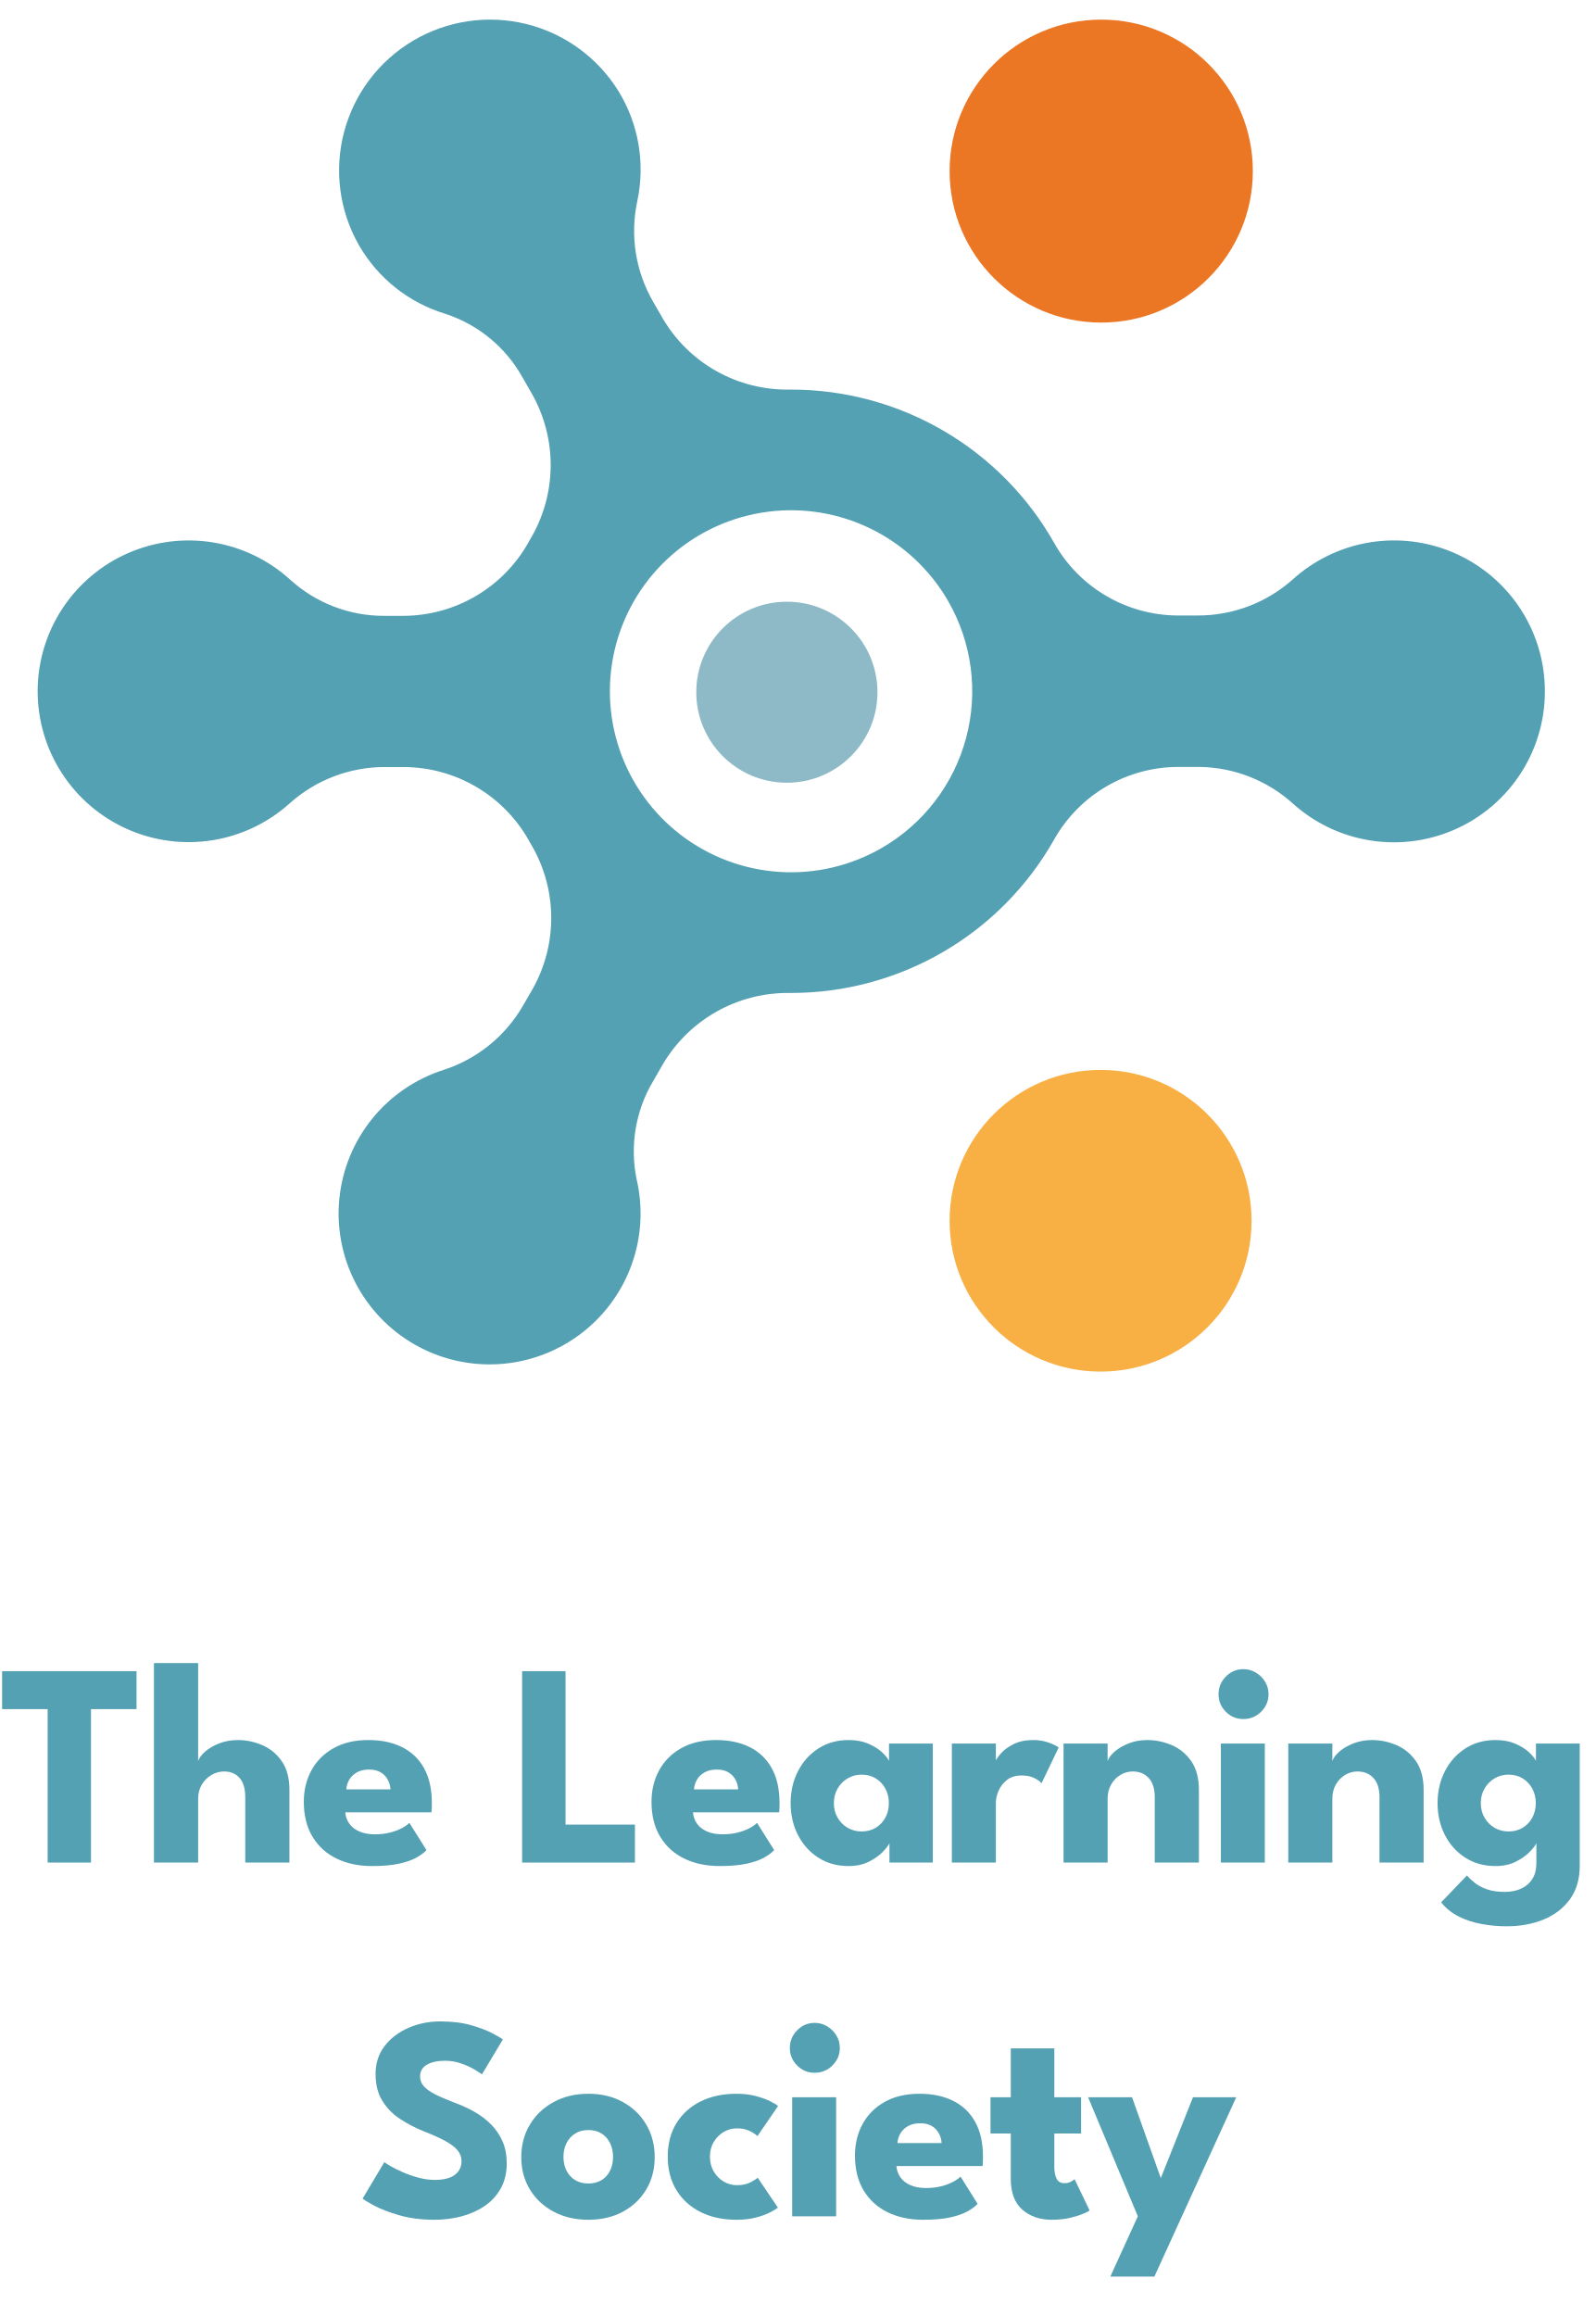
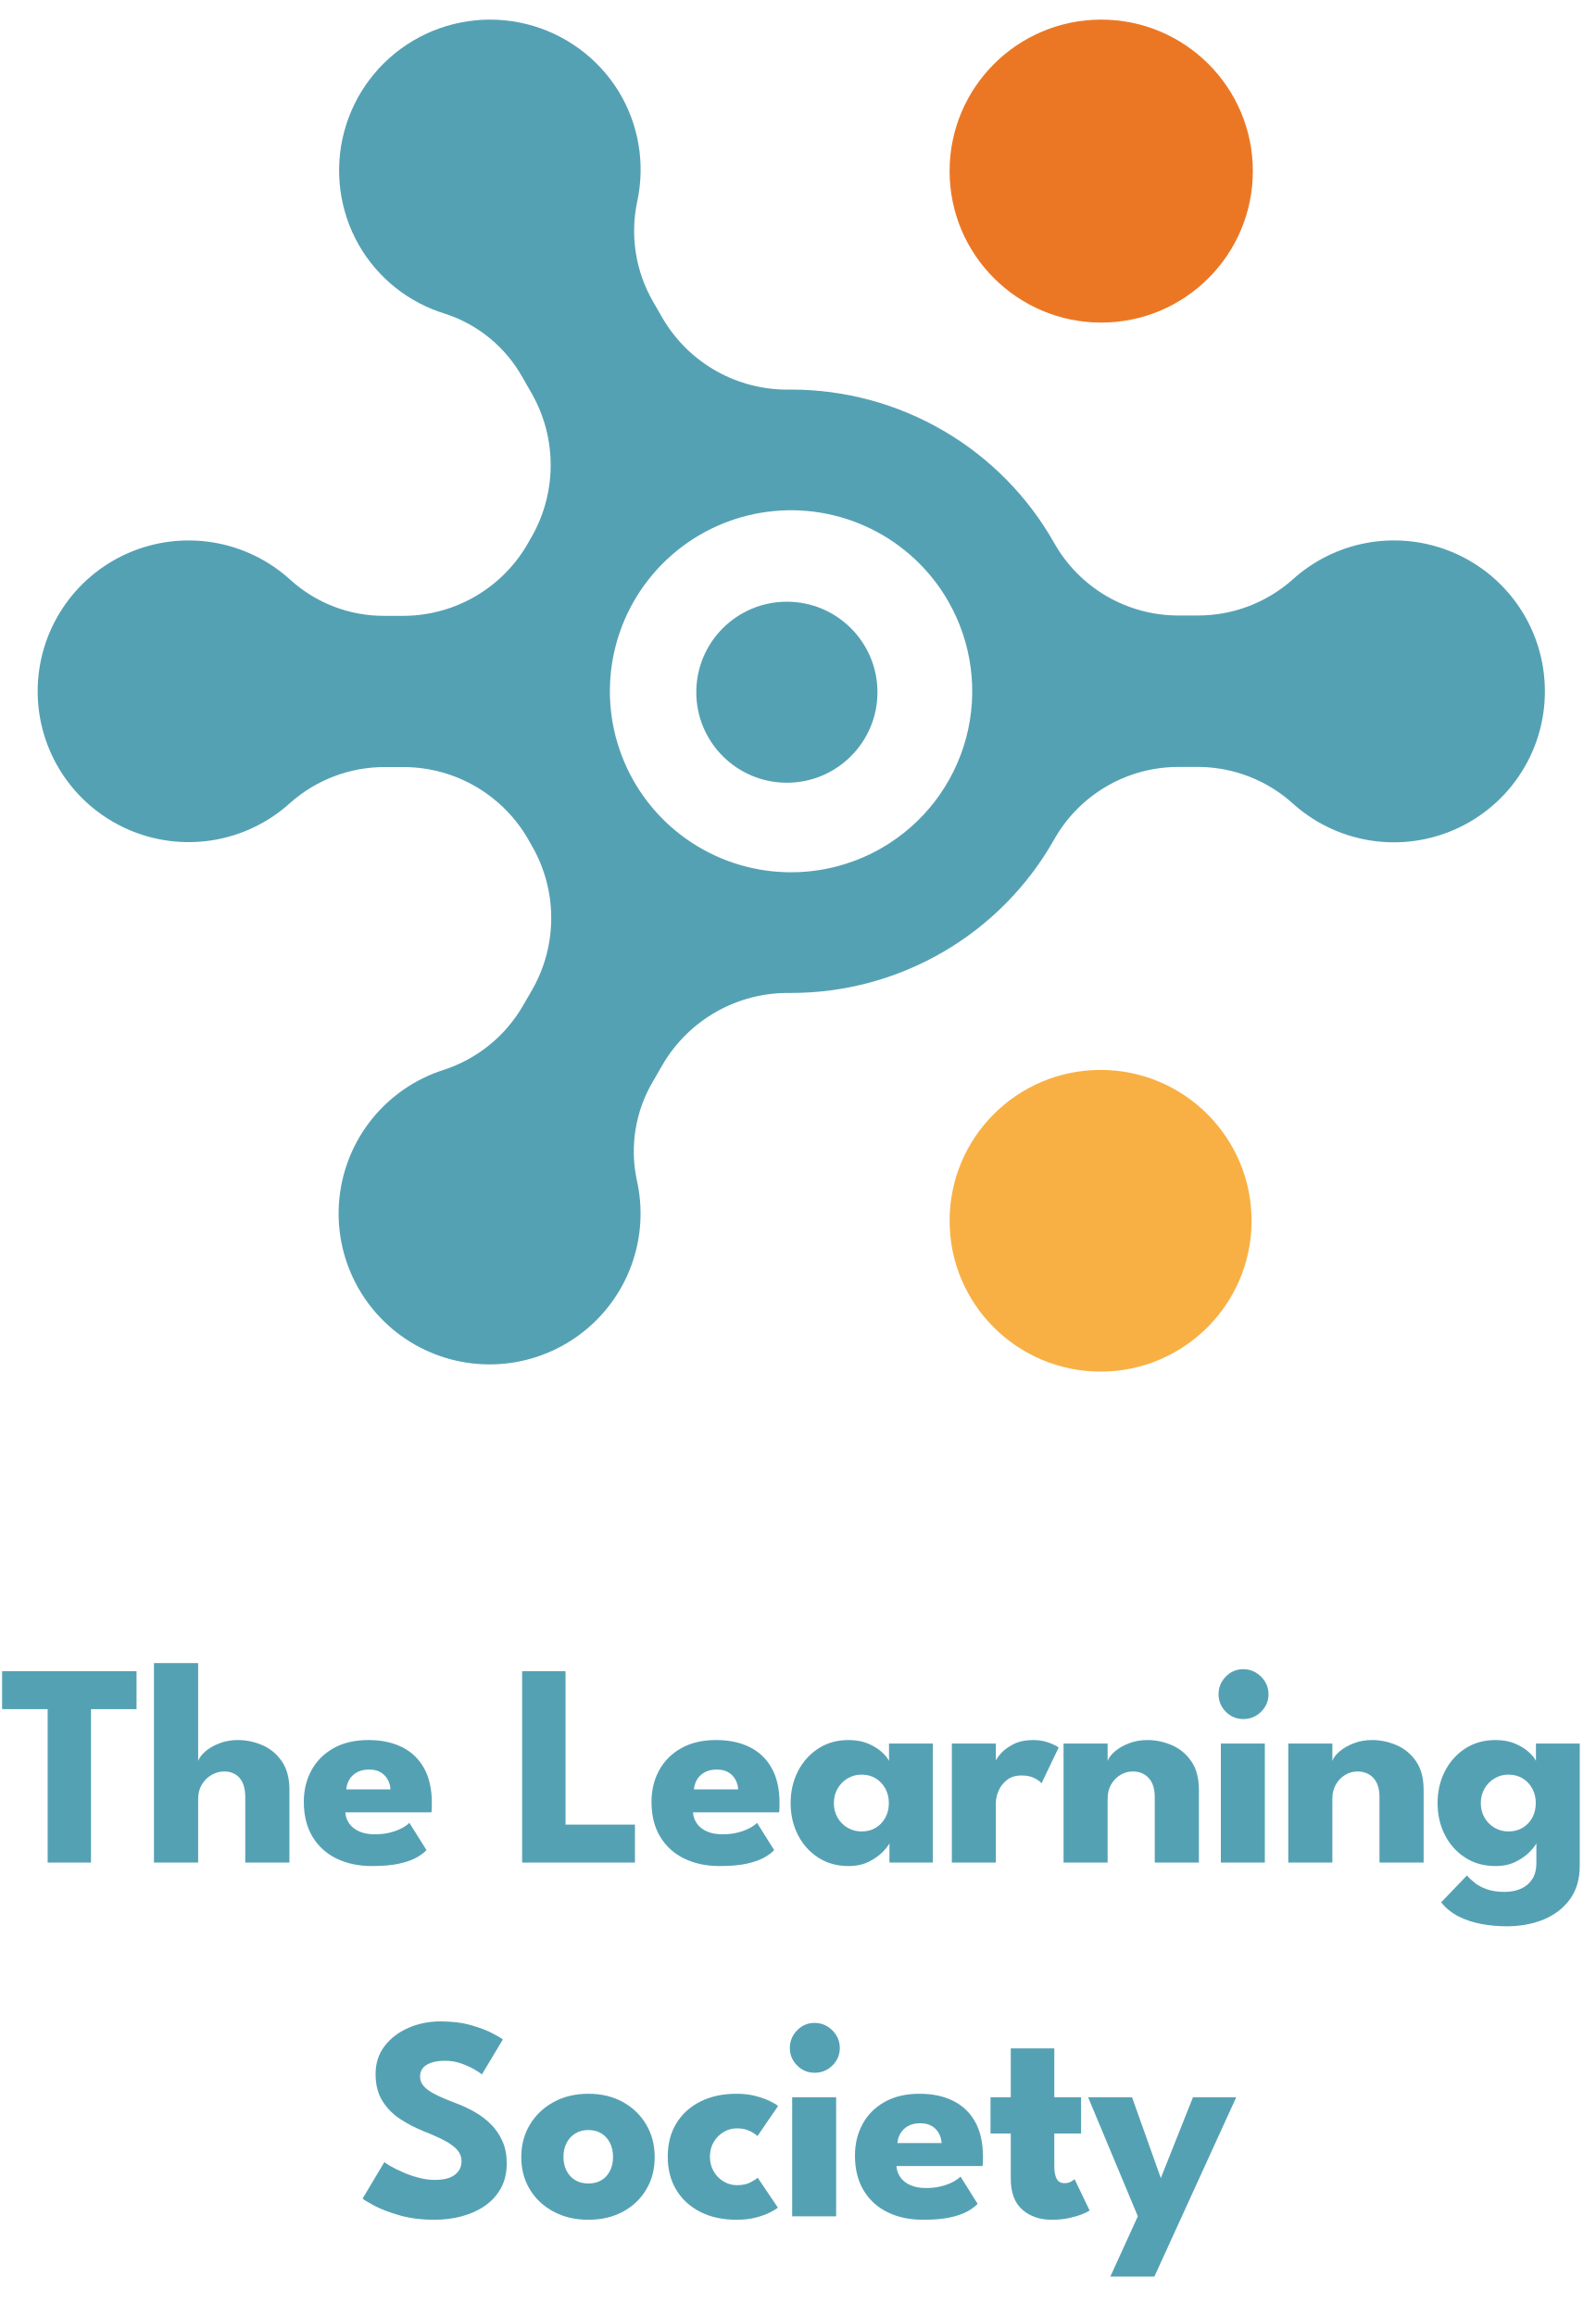
<svg xmlns="http://www.w3.org/2000/svg" viewBox="0 0 194.9 282.7" width="195" height="283" role="img" aria-label="The Learning Society">
  <g transform="translate(4.6 0.0) scale(0.42289)">
    <path d="M435.056 194.472C434.145 186.524 431.061 178.982 426.141 172.671C421.22 166.361 414.654 161.527 407.165 158.7C399.673 155.873 391.548 155.163 383.679 156.647C375.813 158.132 368.504 161.753 362.562 167.114C354.997 173.879 345.19 177.604 335.037 177.569H329.455C322.163 177.569 315.003 175.632 308.708 171.958C302.412 168.284 297.207 163.004 293.626 156.659C286.029 143.2 274.984 132.001 261.626 124.212C248.268 116.422 233.076 112.321 217.609 112.329H217.155C209.782 112.453 202.507 110.618 196.077 107.011C189.647 103.405 184.291 98.156 180.559 91.802L177.768 86.958C172.687 78.172 171.057 67.812 173.198 57.893C175.526 47.02 173.591 35.669 167.791 26.179C161.788 16.456 152.203 9.477 141.1 6.746C129.997 4.014 118.265 5.749 108.429 11.575C98.594 17.402 91.443 26.854 88.517 37.897C85.59 48.94 87.123 60.689 92.784 70.613C98.272 80.152 107.192 87.243 117.728 90.443C127.206 93.53 135.167 100.077 140.021 108.774L142.777 113.584C146.422 120.038 148.284 127.344 148.173 134.753C148.063 142.163 145.984 149.41 142.149 155.753L141.765 156.45C138.177 162.85 132.954 168.186 126.63 171.914C120.306 175.643 113.105 177.63 105.762 177.674H100.181C90.106 177.73 80.38 173.997 72.934 167.219C66.686 161.548 58.925 157.81 50.593 156.46C42.261 155.109 33.715 156.203 25.994 159.609C18.271 163.016 11.705 168.587 7.091 175.649C2.477 182.71 0.014 190.957 5.71757e-05 199.39C-0.014 207.822 2.423 216.078 7.014 223.154C11.605 230.23 18.154 235.823 25.864 239.254C33.575 242.685 42.117 243.807 50.454 242.483C58.791 241.16 66.563 237.447 72.829 231.797C80.384 225.037 90.178 221.312 100.32 221.341H105.902C113.248 221.392 120.449 223.386 126.773 227.121C133.097 230.855 138.318 236.196 141.905 242.6L142.288 243.297C146.129 249.637 148.214 256.883 148.331 264.292C148.447 271.702 146.591 279.009 142.951 285.466L140.16 290.276C135.074 299.085 126.893 305.692 117.205 308.816C109.141 311.402 102.005 316.278 96.668 322.848C91.332 329.418 88.027 337.399 87.156 345.814C86.285 354.23 87.886 362.717 91.764 370.239C95.641 377.76 101.628 383.991 108.992 388.171C116.356 392.352 124.779 394.296 133.232 393.774C141.685 393.251 149.803 390.28 156.594 385.222C163.384 380.168 168.554 373.246 171.472 365.302C174.389 357.359 174.929 348.739 173.023 340.495C170.985 330.757 172.678 320.609 177.768 312.057L180.559 307.213C184.297 300.857 189.651 295.601 196.078 291.978C202.505 288.355 209.776 286.493 217.155 286.582H217.609C233.08 286.587 248.274 282.48 261.632 274.684C274.991 266.888 286.033 255.682 293.626 242.217C297.21 235.874 302.415 230.596 308.71 226.922C315.006 223.248 322.164 221.31 329.455 221.307H335.665C345.748 221.463 355.422 225.321 362.841 232.145C369.451 237.984 377.675 241.684 386.433 242.755C395.191 243.826 404.067 242.219 411.892 238.145C419.713 234.071 426.115 227.723 430.253 219.938C434.391 212.153 436.062 203.297 435.056 194.541V194.472ZM243.773 244.726C234.81 249.896 224.514 252.295 214.186 251.619C203.858 250.943 193.963 247.223 185.751 240.929C177.54 234.635 171.382 226.05 168.055 216.259C164.727 206.469 164.381 195.913 167.06 185.925C169.739 175.939 175.322 166.969 183.103 160.152C190.885 153.335 200.515 148.976 210.776 147.627C221.038 146.277 231.469 147.998 240.752 152.57C250.035 157.143 257.751 164.363 262.926 173.318C269.865 185.324 271.746 199.593 268.154 212.984C264.562 226.376 255.792 237.794 243.773 244.726Z" fill="#55A1B4" />
-     <path d="M216.398 225.867C230.849 225.867 242.563 214.164 242.563 199.729C242.563 185.293 230.849 173.591 216.398 173.591C201.948 173.591 190.233 185.293 190.233 199.729C190.233 214.164 201.948 225.867 216.398 225.867Z" fill="#8DBAC6" />
+     <path d="M216.398 225.867C230.849 225.867 242.563 214.164 242.563 199.729C242.563 185.293 230.849 173.591 216.398 173.591C201.948 173.591 190.233 185.293 190.233 199.729C190.233 214.164 201.948 225.867 216.398 225.867Z" fill="#55A1B4" />
    <path d="M307.193 92.978C331.38 92.978 350.986 73.391 350.986 49.23C350.986 25.069 331.38 5.482 307.193 5.482C283.007 5.482 263.4 25.069 263.4 49.23C263.4 73.391 283.007 92.978 307.193 92.978Z" fill="#EB7724" />
    <path d="M307.008 395.935C331.092 395.935 350.617 376.431 350.617 352.372C350.617 328.313 331.092 308.809 307.008 308.809C282.924 308.809 263.4 328.313 263.4 352.372C263.4 376.431 282.924 395.935 307.008 395.935Z" fill="#F8B044" />
  </g>
  <g transform="translate(0.0 227.4)" fill="#55A1B4">
    <path d="M5.82 -18.74H0.256V-23.377H16.678V-18.74H11.114V0.0H5.82Z" />
    <path d="M29.041 -14.965Q30.575 -14.965 32.024 -14.348Q33.473 -13.731 34.412 -12.388Q35.352 -11.044 35.352 -8.871V0.0H29.958V-7.984Q29.958 -9.537 29.266 -10.332Q28.574 -11.126 27.369 -11.126Q26.571 -11.126 25.842 -10.705Q25.112 -10.283 24.657 -9.536Q24.203 -8.789 24.203 -7.805V0.0H18.804V-24.368H24.203V-12.402Q24.399 -12.988 25.084 -13.578Q25.769 -14.169 26.804 -14.567Q27.84 -14.965 29.041 -14.965Z" />
    <path d="M42.175 -6.136Q42.237 -5.348 42.676 -4.742Q43.114 -4.135 43.902 -3.794Q44.69 -3.453 45.779 -3.453Q46.798 -3.453 47.625 -3.662Q48.453 -3.87 49.064 -4.193Q49.675 -4.516 50.003 -4.852L52.093 -1.523Q51.65 -1.045 50.849 -0.598Q50.047 -0.151 48.737 0.137Q47.426 0.425 45.425 0.425Q43.008 0.425 41.13 -0.478Q39.253 -1.381 38.182 -3.139Q37.11 -4.897 37.11 -7.429Q37.11 -9.554 38.04 -11.263Q38.97 -12.972 40.736 -13.968Q42.503 -14.965 45 -14.965Q47.373 -14.965 49.113 -14.097Q50.853 -13.229 51.801 -11.52Q52.748 -9.811 52.748 -7.27Q52.748 -7.128 52.739 -6.699Q52.73 -6.269 52.695 -6.136ZM47.692 -8.943Q47.674 -9.519 47.391 -10.077Q47.107 -10.635 46.541 -10.998Q45.974 -11.361 45.08 -11.361Q44.194 -11.361 43.588 -11.015Q42.981 -10.67 42.662 -10.121Q42.344 -9.572 42.299 -8.943Z" />
    <path d="M63.774 -23.377H69.075V-4.637H77.555V0.0H63.774Z" />
    <path d="M84.643 -6.136Q84.705 -5.348 85.143 -4.742Q85.582 -4.135 86.37 -3.794Q87.158 -3.453 88.247 -3.453Q89.265 -3.453 90.093 -3.662Q90.921 -3.87 91.532 -4.193Q92.143 -4.516 92.47 -4.852L94.56 -1.523Q94.118 -1.045 93.316 -0.598Q92.515 -0.151 91.204 0.137Q89.894 0.425 87.893 0.425Q85.475 0.425 83.598 -0.478Q81.721 -1.381 80.649 -3.139Q79.578 -4.897 79.578 -7.429Q79.578 -9.554 80.508 -11.263Q81.437 -12.972 83.204 -13.968Q84.97 -14.965 87.468 -14.965Q89.841 -14.965 91.581 -14.097Q93.321 -13.229 94.268 -11.52Q95.216 -9.811 95.216 -7.27Q95.216 -7.128 95.207 -6.699Q95.198 -6.269 95.162 -6.136ZM90.159 -8.943Q90.142 -9.519 89.858 -10.077Q89.575 -10.635 89.008 -10.998Q88.442 -11.361 87.547 -11.361Q86.662 -11.361 86.055 -11.015Q85.449 -10.67 85.13 -10.121Q84.811 -9.572 84.767 -8.943Z" />
    <path d="M108.64 0.0V-2.36Q108.482 -1.993 107.842 -1.323Q107.202 -0.652 106.14 -0.113Q105.077 0.425 103.646 0.425Q101.535 0.425 99.939 -0.609Q98.343 -1.642 97.457 -3.386Q96.572 -5.129 96.572 -7.261Q96.572 -9.392 97.457 -11.136Q98.343 -12.88 99.939 -13.922Q101.535 -14.965 103.646 -14.965Q105.026 -14.965 106.046 -14.527Q107.066 -14.09 107.71 -13.5Q108.355 -12.909 108.589 -12.419V-14.54H113.937V0.0ZM101.853 -7.261Q101.853 -6.263 102.313 -5.476Q102.773 -4.688 103.541 -4.244Q104.309 -3.8 105.24 -3.8Q106.214 -3.8 106.963 -4.249Q107.711 -4.698 108.14 -5.485Q108.569 -6.272 108.569 -7.261Q108.569 -8.249 108.14 -9.037Q107.711 -9.824 106.963 -10.282Q106.214 -10.74 105.24 -10.74Q104.309 -10.74 103.541 -10.287Q102.773 -9.834 102.313 -9.046Q101.853 -8.259 101.853 -7.261Z" />
    <path d="M121.639 0.0H116.265V-14.54H121.639V-12.289H121.55Q121.707 -12.703 122.256 -13.33Q122.806 -13.958 123.794 -14.461Q124.782 -14.965 126.221 -14.965Q127.222 -14.965 128.072 -14.659Q128.922 -14.353 129.312 -14.053L127.217 -9.682Q126.982 -9.993 126.35 -10.315Q125.717 -10.637 124.78 -10.637Q123.695 -10.637 122.999 -10.093Q122.302 -9.549 121.971 -8.771Q121.639 -7.993 121.639 -7.293Z" />
    <path d="M140.129 -14.965Q141.664 -14.965 143.113 -14.348Q144.562 -13.731 145.501 -12.388Q146.44 -11.044 146.44 -8.871V0.0H141.047V-7.984Q141.047 -9.537 140.303 -10.332Q139.559 -11.126 138.355 -11.126Q137.557 -11.126 136.853 -10.705Q136.15 -10.283 135.721 -9.536Q135.291 -8.789 135.291 -7.805V0.0H129.908V-14.54H135.291V-12.402Q135.488 -12.988 136.175 -13.578Q136.863 -14.169 137.898 -14.567Q138.933 -14.965 140.129 -14.965Z" />
    <path d="M149.122 0.0V-14.54H154.493V0.0ZM151.871 -17.528Q150.607 -17.528 149.723 -18.424Q148.839 -19.321 148.839 -20.559Q148.839 -21.802 149.725 -22.712Q150.612 -23.621 151.871 -23.621Q152.705 -23.621 153.398 -23.204Q154.091 -22.787 154.517 -22.099Q154.943 -21.411 154.943 -20.559Q154.943 -19.321 154.041 -18.424Q153.139 -17.528 151.871 -17.528Z" />
    <path d="M167.579 -14.965Q169.113 -14.965 170.562 -14.348Q172.011 -13.731 172.951 -12.388Q173.89 -11.044 173.89 -8.871V0.0H168.497V-7.984Q168.497 -9.537 167.753 -10.332Q167.009 -11.126 165.805 -11.126Q165.006 -11.126 164.303 -10.705Q163.599 -10.283 163.17 -9.536Q162.741 -8.789 162.741 -7.805V0.0H157.357V-14.54H162.741V-12.402Q162.938 -12.988 163.625 -13.578Q164.313 -14.169 165.348 -14.567Q166.383 -14.965 167.579 -14.965Z" />
    <path d="M184.028 7.783Q182.499 7.783 180.997 7.512Q179.496 7.242 178.205 6.602Q176.914 5.962 176.03 4.856L179.179 1.573Q179.591 2.054 180.188 2.514Q180.784 2.974 181.661 3.276Q182.537 3.579 183.783 3.579Q184.952 3.579 185.823 3.172Q186.694 2.766 187.177 1.988Q187.66 1.211 187.66 0.087V-0.274H192.957V0.399Q192.957 2.824 191.768 4.468Q190.579 6.113 188.558 6.948Q186.536 7.783 184.028 7.783ZM187.66 0.0V-2.36Q187.502 -1.993 186.862 -1.323Q186.222 -0.652 185.16 -0.113Q184.097 0.425 182.666 0.425Q180.555 0.425 178.959 -0.609Q177.363 -1.642 176.477 -3.386Q175.592 -5.129 175.592 -7.261Q175.592 -9.392 176.477 -11.136Q177.363 -12.88 178.959 -13.922Q180.555 -14.965 182.666 -14.965Q184.046 -14.965 185.066 -14.527Q186.086 -14.09 186.73 -13.5Q187.375 -12.909 187.609 -12.419V-14.54H192.957V0.0ZM180.873 -7.261Q180.873 -6.263 181.333 -5.476Q181.794 -4.688 182.561 -4.244Q183.329 -3.8 184.26 -3.8Q185.234 -3.8 185.983 -4.249Q186.731 -4.698 187.16 -5.485Q187.589 -6.272 187.589 -7.261Q187.589 -8.249 187.16 -9.037Q186.731 -9.824 185.983 -10.282Q185.234 -10.74 184.26 -10.74Q183.329 -10.74 182.561 -10.287Q181.794 -9.834 181.333 -9.046Q180.873 -8.259 180.873 -7.261Z" />
  </g>
  <g transform="translate(43.8 270.6)" fill="#55A1B4">
    <path d="M9.993 -23.802Q12.158 -23.802 13.795 -23.324Q15.432 -22.847 16.422 -22.312Q17.412 -21.778 17.621 -21.598L15.071 -17.334Q14.792 -17.557 14.105 -17.957Q13.417 -18.357 12.492 -18.677Q11.566 -18.997 10.561 -18.997Q9.193 -18.997 8.351 -18.516Q7.509 -18.035 7.509 -17.067Q7.509 -16.41 7.959 -15.894Q8.409 -15.378 9.34 -14.903Q10.272 -14.427 11.704 -13.881Q13.01 -13.409 14.163 -12.754Q15.316 -12.099 16.197 -11.203Q17.079 -10.307 17.587 -9.138Q18.096 -7.969 18.096 -6.475Q18.096 -4.706 17.368 -3.403Q16.639 -2.101 15.392 -1.253Q14.145 -0.406 12.567 0.01Q10.988 0.425 9.288 0.425Q6.873 0.425 4.968 -0.127Q3.064 -0.679 1.892 -1.31Q0.721 -1.94 0.491 -2.165L3.143 -6.611Q3.347 -6.446 3.96 -6.095Q4.572 -5.743 5.453 -5.36Q6.334 -4.978 7.337 -4.711Q8.34 -4.444 9.312 -4.444Q10.944 -4.444 11.758 -5.069Q12.572 -5.694 12.572 -6.726Q12.572 -7.499 12.059 -8.096Q11.545 -8.692 10.52 -9.236Q9.496 -9.78 7.95 -10.383Q6.419 -11.004 5.078 -11.882Q3.737 -12.76 2.906 -14.093Q2.075 -15.425 2.075 -17.386Q2.075 -19.358 3.183 -20.797Q4.291 -22.237 6.1 -23.019Q7.91 -23.802 9.993 -23.802Z" />
    <path d="M28.07 0.425Q25.687 0.425 23.834 -0.557Q21.981 -1.539 20.926 -3.268Q19.872 -4.997 19.872 -7.225Q19.872 -9.454 20.926 -11.203Q21.981 -12.952 23.834 -13.958Q25.687 -14.965 28.07 -14.965Q30.452 -14.965 32.277 -13.958Q34.102 -12.952 35.135 -11.203Q36.168 -9.454 36.168 -7.225Q36.168 -4.997 35.135 -3.268Q34.102 -1.539 32.277 -0.557Q30.452 0.425 28.07 0.425ZM28.07 -4.006Q28.997 -4.006 29.67 -4.414Q30.343 -4.822 30.712 -5.56Q31.08 -6.298 31.08 -7.251Q31.08 -8.204 30.712 -8.947Q30.343 -9.69 29.67 -10.112Q28.997 -10.534 28.07 -10.534Q27.142 -10.534 26.461 -10.112Q25.779 -9.69 25.401 -8.947Q25.024 -8.204 25.024 -7.251Q25.024 -6.298 25.401 -5.56Q25.779 -4.822 26.461 -4.414Q27.142 -4.006 28.07 -4.006Z" />
    <path d="M46.211 -3.8Q47.215 -3.8 47.871 -4.148Q48.526 -4.497 48.751 -4.712L51.219 -1.055Q50.933 -0.824 50.244 -0.468Q49.555 -0.113 48.519 0.156Q47.483 0.425 46.159 0.425Q43.648 0.425 41.758 -0.526Q39.869 -1.476 38.815 -3.207Q37.762 -4.938 37.762 -7.279Q37.762 -9.637 38.815 -11.357Q39.869 -13.076 41.758 -14.02Q43.648 -14.965 46.159 -14.965Q47.457 -14.965 48.491 -14.692Q49.526 -14.42 50.24 -14.069Q50.954 -13.718 51.237 -13.469L48.722 -9.798Q48.601 -9.919 48.274 -10.144Q47.946 -10.37 47.433 -10.555Q46.919 -10.74 46.211 -10.74Q45.337 -10.74 44.583 -10.29Q43.83 -9.84 43.372 -9.062Q42.914 -8.283 42.914 -7.279Q42.914 -6.274 43.372 -5.487Q43.83 -4.7 44.583 -4.25Q45.337 -3.8 46.211 -3.8Z" />
    <path d="M52.96 0.0V-14.54H58.331V0.0ZM55.708 -17.528Q54.444 -17.528 53.56 -18.424Q52.676 -19.321 52.676 -20.559Q52.676 -21.802 53.563 -22.712Q54.449 -23.621 55.708 -23.621Q56.542 -23.621 57.235 -23.204Q57.928 -22.787 58.354 -22.099Q58.78 -21.411 58.78 -20.559Q58.78 -19.321 57.878 -18.424Q56.977 -17.528 55.708 -17.528Z" />
    <path d="M65.694 -6.136Q65.756 -5.348 66.194 -4.742Q66.632 -4.135 67.42 -3.794Q68.208 -3.453 69.298 -3.453Q70.316 -3.453 71.144 -3.662Q71.972 -3.87 72.583 -4.193Q73.194 -4.516 73.521 -4.852L75.611 -1.523Q75.168 -1.045 74.367 -0.598Q73.566 -0.151 72.255 0.137Q70.945 0.425 68.943 0.425Q66.526 0.425 64.649 -0.478Q62.772 -1.381 61.7 -3.139Q60.629 -4.897 60.629 -7.429Q60.629 -9.554 61.558 -11.263Q62.488 -12.972 64.255 -13.968Q66.021 -14.965 68.518 -14.965Q70.891 -14.965 72.631 -14.097Q74.371 -13.229 75.319 -11.52Q76.266 -9.811 76.266 -7.27Q76.266 -7.128 76.257 -6.699Q76.249 -6.269 76.213 -6.136ZM71.21 -8.943Q71.192 -9.519 70.909 -10.077Q70.626 -10.635 70.059 -10.998Q69.492 -11.361 68.598 -11.361Q67.713 -11.361 67.106 -11.015Q66.5 -10.67 66.181 -10.121Q65.862 -9.572 65.818 -8.943Z" />
    <path d="M77.186 -14.54H79.661V-20.508H84.98V-14.54H88.248V-10.109H84.98V-6.063Q84.98 -5.16 85.254 -4.602Q85.528 -4.044 86.226 -4.044Q86.711 -4.044 87.047 -4.25Q87.384 -4.456 87.455 -4.532L89.292 -0.708Q89.164 -0.594 88.522 -0.317Q87.88 -0.04 86.886 0.192Q85.891 0.425 84.671 0.425Q82.489 0.425 81.075 -0.806Q79.661 -2.037 79.661 -4.608V-10.109H77.186Z" />
    <path d="M97.987 -4.666 101.917 -14.54H107.201L97.201 7.367H91.819L95.181 0.0L89.106 -14.54H94.473Z" />
  </g>
</svg>
